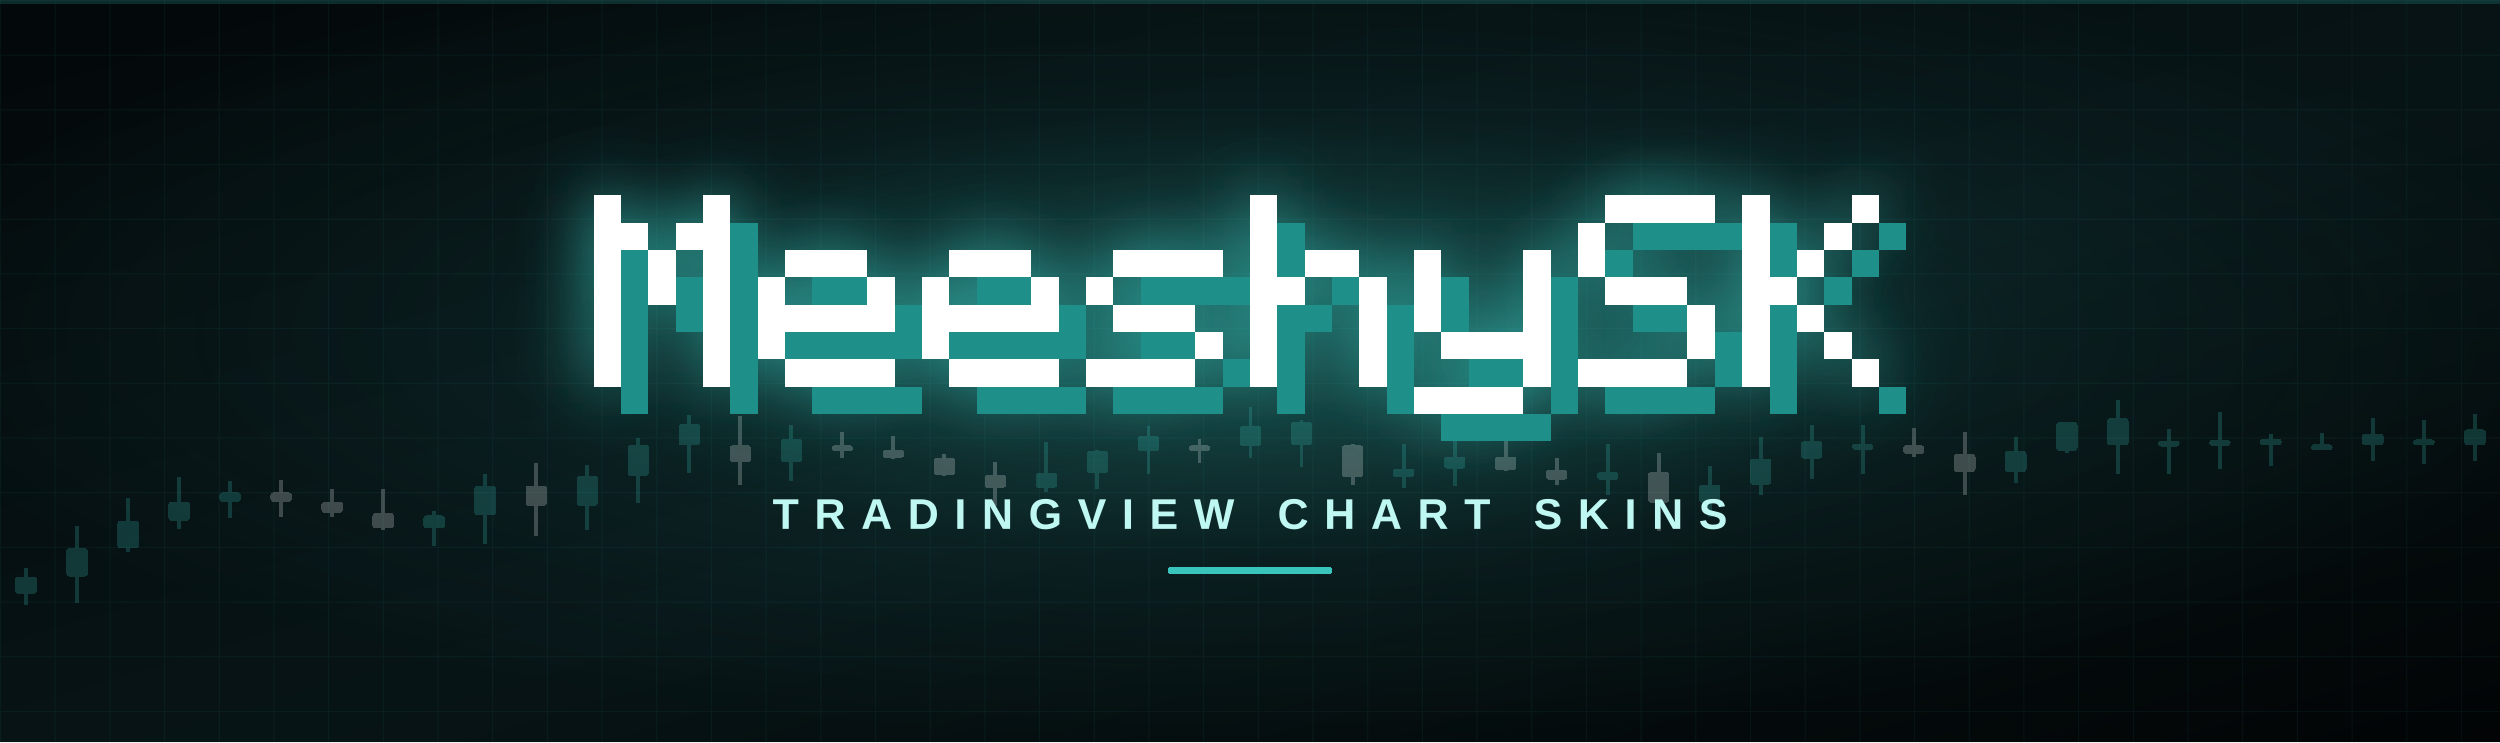
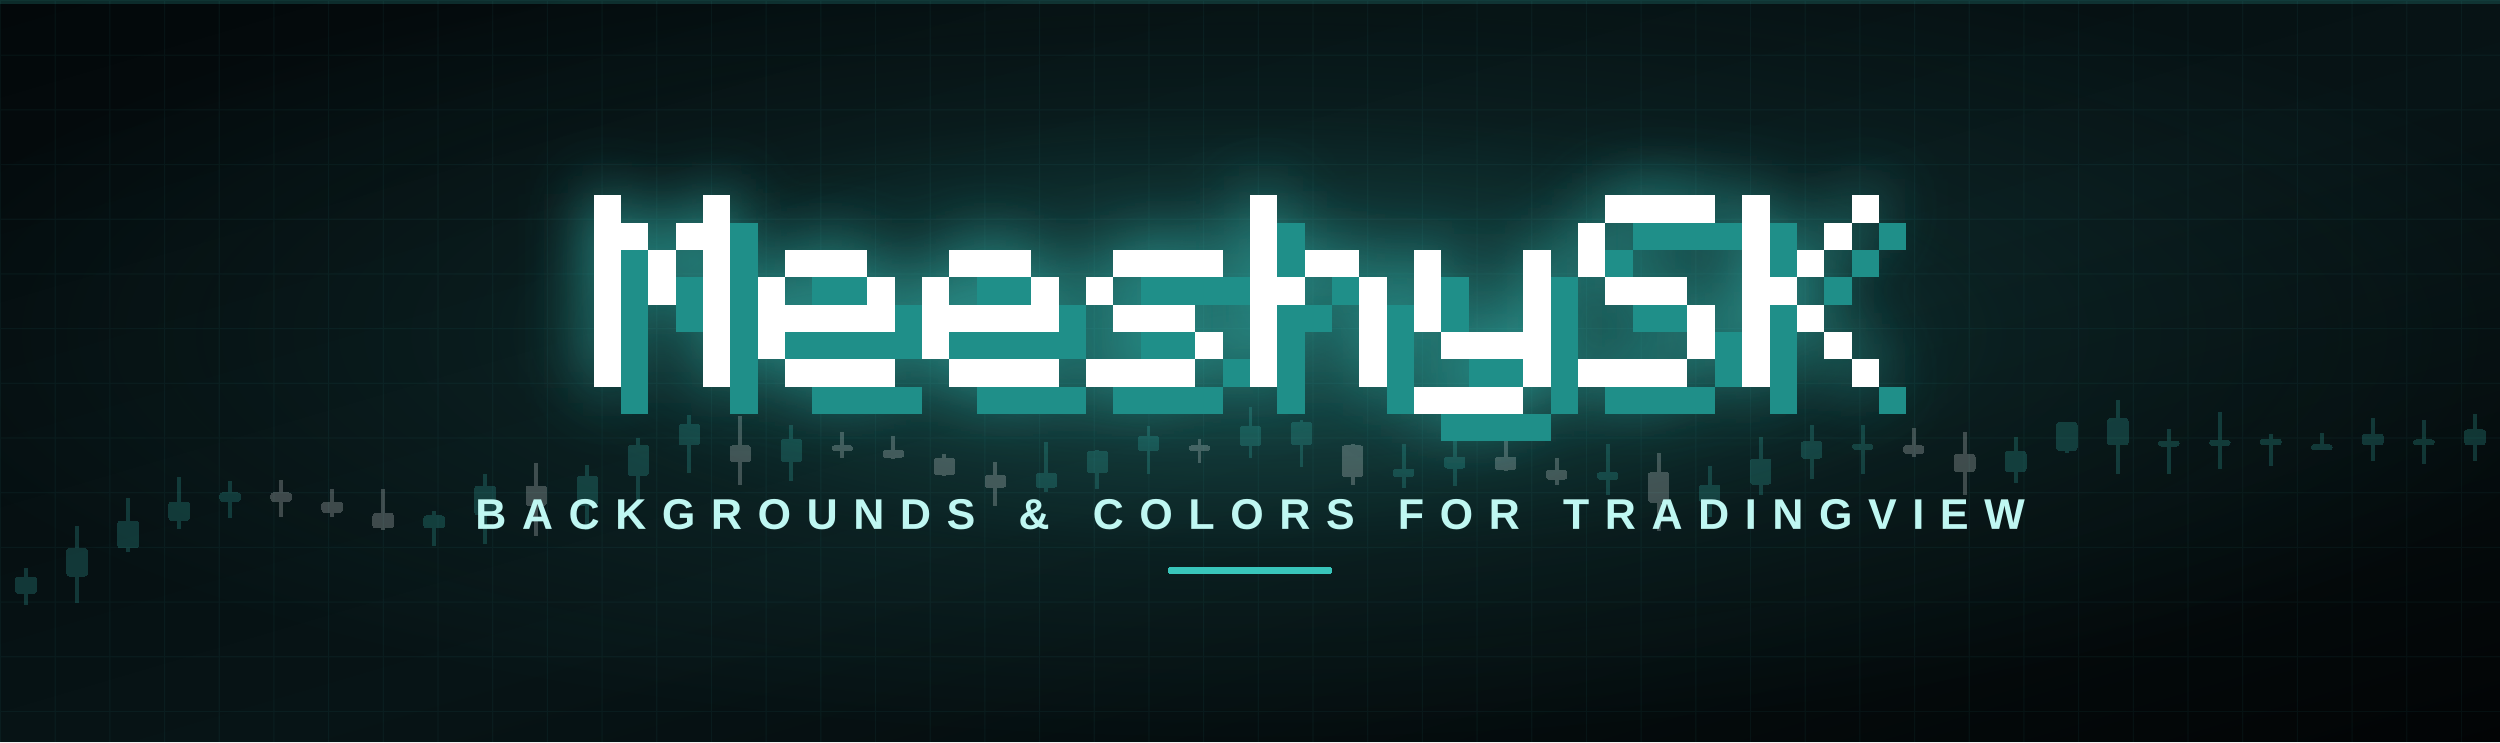
<svg xmlns="http://www.w3.org/2000/svg" viewBox="0 0 1280 380" width="1280" height="380" shape-rendering="crispEdges">
  <style>
    .glow{animation:glow 4s ease-in-out infinite}
    @keyframes glow{0%,100%{opacity:.55}50%{opacity:1}}
    .cd{animation:bob 3.2s ease-in-out infinite}
    @keyframes bob{0%,100%{transform:translateY(0)}50%{transform:translateY(-6px)}}
    .sweep{animation:sweep 5s ease-in-out infinite}
    @keyframes sweep{0%{transform:translateX(-1280px)}60%,100%{transform:translateX(1280px)}}
    .scan{animation:scan 7s linear infinite}
    @keyframes scan{from{transform:translateY(-40px)}to{transform:translateY(380px)}}
  </style>
  <defs>
    <linearGradient id="bg" x1="0" y1="0" x2="1" y2="1">
      <stop offset="0" stop-color="#03080A" />
      <stop offset=".55" stop-color="#071416" />
      <stop offset="1" stop-color="#020405" />
    </linearGradient>
    <radialGradient id="halo" cx="50%" cy="45%" r="55%">
      <stop offset="0" stop-color="#39C5BB" stop-opacity=".33" />
      <stop offset=".55" stop-color="#39C5BB" stop-opacity=".07" />
      <stop offset="1" stop-color="#39C5BB" stop-opacity="0" />
    </radialGradient>
    <linearGradient id="shine" x1="0" y1="0" x2="1" y2="0">
      <stop offset="0" stop-color="#fff" stop-opacity="0" />
      <stop offset=".5" stop-color="#fff" stop-opacity=".55" />
      <stop offset="1" stop-color="#fff" stop-opacity="0" />
    </linearGradient>
    <pattern id="grid" width="28" height="28" patternUnits="userSpaceOnUse">
      <path d="M 28 0 L 0 0 0 28" fill="none" stroke="#39C5BB" stroke-opacity=".06" stroke-width="1" />
    </pattern>
    <filter id="blur" x="-20%" y="-50%" width="140%" height="200%">
      <feGaussianBlur stdDeviation="16.8" />
    </filter>
    <clipPath id="txt">
      <rect class="" x="304" y="100" width="14" height="14" fill="#fff" />
      <rect class="" x="360" y="100" width="14" height="14" fill="#fff" />
      <rect class="" x="304" y="114" width="14" height="14" fill="#fff" />
      <rect class="" x="318" y="114" width="14" height="14" fill="#fff" />
      <rect class="" x="346" y="114" width="14" height="14" fill="#fff" />
      <rect class="" x="360" y="114" width="14" height="14" fill="#fff" />
      <rect class="" x="304" y="128" width="14" height="14" fill="#fff" />
      <rect class="" x="332" y="128" width="14" height="14" fill="#fff" />
      <rect class="" x="360" y="128" width="14" height="14" fill="#fff" />
      <rect class="" x="304" y="142" width="14" height="14" fill="#fff" />
      <rect class="" x="332" y="142" width="14" height="14" fill="#fff" />
      <rect class="" x="360" y="142" width="14" height="14" fill="#fff" />
      <rect class="" x="304" y="156" width="14" height="14" fill="#fff" />
      <rect class="" x="360" y="156" width="14" height="14" fill="#fff" />
      <rect class="" x="304" y="170" width="14" height="14" fill="#fff" />
      <rect class="" x="360" y="170" width="14" height="14" fill="#fff" />
      <rect class="" x="304" y="184" width="14" height="14" fill="#fff" />
      <rect class="" x="360" y="184" width="14" height="14" fill="#fff" />
      <rect class="" x="402" y="128" width="14" height="14" fill="#fff" />
      <rect class="" x="416" y="128" width="14" height="14" fill="#fff" />
      <rect class="" x="430" y="128" width="14" height="14" fill="#fff" />
      <rect class="" x="388" y="142" width="14" height="14" fill="#fff" />
      <rect class="" x="444" y="142" width="14" height="14" fill="#fff" />
      <rect class="" x="388" y="156" width="14" height="14" fill="#fff" />
      <rect class="" x="402" y="156" width="14" height="14" fill="#fff" />
      <rect class="" x="416" y="156" width="14" height="14" fill="#fff" />
      <rect class="" x="430" y="156" width="14" height="14" fill="#fff" />
      <rect class="" x="444" y="156" width="14" height="14" fill="#fff" />
      <rect class="" x="388" y="170" width="14" height="14" fill="#fff" />
      <rect class="" x="402" y="184" width="14" height="14" fill="#fff" />
      <rect class="" x="416" y="184" width="14" height="14" fill="#fff" />
      <rect class="" x="430" y="184" width="14" height="14" fill="#fff" />
      <rect class="" x="444" y="184" width="14" height="14" fill="#fff" />
      <rect class="" x="486" y="128" width="14" height="14" fill="#fff" />
      <rect class="" x="500" y="128" width="14" height="14" fill="#fff" />
      <rect class="" x="514" y="128" width="14" height="14" fill="#fff" />
      <rect class="" x="472" y="142" width="14" height="14" fill="#fff" />
      <rect class="" x="528" y="142" width="14" height="14" fill="#fff" />
      <rect class="" x="472" y="156" width="14" height="14" fill="#fff" />
      <rect class="" x="486" y="156" width="14" height="14" fill="#fff" />
      <rect class="" x="500" y="156" width="14" height="14" fill="#fff" />
      <rect class="" x="514" y="156" width="14" height="14" fill="#fff" />
      <rect class="" x="528" y="156" width="14" height="14" fill="#fff" />
      <rect class="" x="472" y="170" width="14" height="14" fill="#fff" />
      <rect class="" x="486" y="184" width="14" height="14" fill="#fff" />
      <rect class="" x="500" y="184" width="14" height="14" fill="#fff" />
      <rect class="" x="514" y="184" width="14" height="14" fill="#fff" />
      <rect class="" x="528" y="184" width="14" height="14" fill="#fff" />
      <rect class="" x="570" y="128" width="14" height="14" fill="#fff" />
      <rect class="" x="584" y="128" width="14" height="14" fill="#fff" />
      <rect class="" x="598" y="128" width="14" height="14" fill="#fff" />
      <rect class="" x="612" y="128" width="14" height="14" fill="#fff" />
      <rect class="" x="556" y="142" width="14" height="14" fill="#fff" />
      <rect class="" x="570" y="156" width="14" height="14" fill="#fff" />
      <rect class="" x="584" y="156" width="14" height="14" fill="#fff" />
      <rect class="" x="598" y="156" width="14" height="14" fill="#fff" />
      <rect class="" x="612" y="170" width="14" height="14" fill="#fff" />
      <rect class="" x="556" y="184" width="14" height="14" fill="#fff" />
      <rect class="" x="570" y="184" width="14" height="14" fill="#fff" />
      <rect class="" x="584" y="184" width="14" height="14" fill="#fff" />
      <rect class="" x="598" y="184" width="14" height="14" fill="#fff" />
      <rect class="" x="640" y="100" width="14" height="14" fill="#fff" />
      <rect class="" x="640" y="114" width="14" height="14" fill="#fff" />
      <rect class="" x="640" y="128" width="14" height="14" fill="#fff" />
      <rect class="" x="668" y="128" width="14" height="14" fill="#fff" />
      <rect class="" x="682" y="128" width="14" height="14" fill="#fff" />
      <rect class="" x="640" y="142" width="14" height="14" fill="#fff" />
      <rect class="" x="654" y="142" width="14" height="14" fill="#fff" />
      <rect class="" x="696" y="142" width="14" height="14" fill="#fff" />
      <rect class="" x="640" y="156" width="14" height="14" fill="#fff" />
      <rect class="" x="696" y="156" width="14" height="14" fill="#fff" />
      <rect class="" x="640" y="170" width="14" height="14" fill="#fff" />
      <rect class="" x="696" y="170" width="14" height="14" fill="#fff" />
      <rect class="" x="640" y="184" width="14" height="14" fill="#fff" />
      <rect class="" x="696" y="184" width="14" height="14" fill="#fff" />
      <rect class="" x="724" y="128" width="14" height="14" fill="#fff" />
      <rect class="" x="780" y="128" width="14" height="14" fill="#fff" />
      <rect class="" x="724" y="142" width="14" height="14" fill="#fff" />
      <rect class="" x="780" y="142" width="14" height="14" fill="#fff" />
      <rect class="" x="724" y="156" width="14" height="14" fill="#fff" />
      <rect class="" x="780" y="156" width="14" height="14" fill="#fff" />
      <rect class="" x="738" y="170" width="14" height="14" fill="#fff" />
      <rect class="" x="752" y="170" width="14" height="14" fill="#fff" />
      <rect class="" x="766" y="170" width="14" height="14" fill="#fff" />
      <rect class="" x="780" y="170" width="14" height="14" fill="#fff" />
      <rect class="" x="780" y="184" width="14" height="14" fill="#fff" />
      <rect class="" x="724" y="198" width="14" height="14" fill="#fff" />
      <rect class="" x="738" y="198" width="14" height="14" fill="#fff" />
      <rect class="" x="752" y="198" width="14" height="14" fill="#fff" />
      <rect class="" x="766" y="198" width="14" height="14" fill="#fff" />
      <rect class="" x="822" y="100" width="14" height="14" fill="#fff" />
      <rect class="" x="836" y="100" width="14" height="14" fill="#fff" />
      <rect class="" x="850" y="100" width="14" height="14" fill="#fff" />
      <rect class="" x="864" y="100" width="14" height="14" fill="#fff" />
      <rect class="" x="808" y="114" width="14" height="14" fill="#fff" />
      <rect class="" x="808" y="128" width="14" height="14" fill="#fff" />
      <rect class="" x="822" y="142" width="14" height="14" fill="#fff" />
      <rect class="" x="836" y="142" width="14" height="14" fill="#fff" />
      <rect class="" x="850" y="142" width="14" height="14" fill="#fff" />
      <rect class="" x="864" y="156" width="14" height="14" fill="#fff" />
      <rect class="" x="864" y="170" width="14" height="14" fill="#fff" />
      <rect class="" x="808" y="184" width="14" height="14" fill="#fff" />
      <rect class="" x="822" y="184" width="14" height="14" fill="#fff" />
      <rect class="" x="836" y="184" width="14" height="14" fill="#fff" />
      <rect class="" x="850" y="184" width="14" height="14" fill="#fff" />
      <rect class="" x="892" y="100" width="14" height="14" fill="#fff" />
      <rect class="" x="948" y="100" width="14" height="14" fill="#fff" />
      <rect class="" x="892" y="114" width="14" height="14" fill="#fff" />
      <rect class="" x="934" y="114" width="14" height="14" fill="#fff" />
      <rect class="" x="892" y="128" width="14" height="14" fill="#fff" />
      <rect class="" x="920" y="128" width="14" height="14" fill="#fff" />
      <rect class="" x="892" y="142" width="14" height="14" fill="#fff" />
      <rect class="" x="906" y="142" width="14" height="14" fill="#fff" />
      <rect class="" x="892" y="156" width="14" height="14" fill="#fff" />
      <rect class="" x="920" y="156" width="14" height="14" fill="#fff" />
      <rect class="" x="892" y="170" width="14" height="14" fill="#fff" />
      <rect class="" x="934" y="170" width="14" height="14" fill="#fff" />
      <rect class="" x="892" y="184" width="14" height="14" fill="#fff" />
      <rect class="" x="948" y="184" width="14" height="14" fill="#fff" />
    </clipPath>
  </defs>
  <rect width="1280" height="380" fill="url(#bg)" />
  <rect width="1280" height="380" fill="url(#grid)" />
  <rect width="1280" height="380" fill="url(#halo)" />
  <g opacity="0.22">
    <g class="cd" style="animation-delay:0.00s">
      <line x1="13.322" y1="290.75" x2="13.322" y2="309.621" stroke="#39C5BB" stroke-width="2" />
      <rect x="7.837" y="295.171" width="10.971" height="8.829" fill="#39C5BB" rx="1.5" />
    </g>
    <g class="cd" style="animation-delay:0.09s">
      <line x1="39.445" y1="269.28" x2="39.445" y2="308.717" stroke="#39C5BB" stroke-width="2" />
      <rect x="33.959" y="280.723" width="10.971" height="14.448" fill="#39C5BB" rx="1.5" />
    </g>
    <g class="cd" style="animation-delay:0.18s">
      <line x1="65.567" y1="255.134" x2="65.567" y2="282.381" stroke="#39C5BB" stroke-width="2" />
      <rect x="60.082" y="266.617" width="10.971" height="14.105" fill="#39C5BB" rx="1.5" />
    </g>
    <g class="cd" style="animation-delay:0.27s">
      <line x1="91.69" y1="244.281" x2="91.69" y2="270.945" stroke="#39C5BB" stroke-width="2" />
      <rect x="86.204" y="256.884" width="10.971" height="9.733" fill="#39C5BB" rx="1.5" />
    </g>
    <g class="cd" style="animation-delay:0.36s">
      <line x1="117.812" y1="246.419" x2="117.812" y2="265.178" stroke="#39C5BB" stroke-width="2" />
      <rect x="112.327" y="252.101" width="10.971" height="4.784" fill="#39C5BB" rx="1.5" />
    </g>
    <g class="cd" style="animation-delay:0.45s">
      <line x1="143.935" y1="245.822" x2="143.935" y2="264.584" stroke="#FFFFFF" stroke-width="2" />
      <rect x="138.449" y="252.101" width="10.971" height="4.821" fill="#FFFFFF" rx="1.5" />
    </g>
    <g class="cd" style="animation-delay:0.54s">
      <line x1="170.057" y1="250.533" x2="170.057" y2="264.678" stroke="#FFFFFF" stroke-width="2" />
      <rect x="164.571" y="256.922" width="10.971" height="5.727" fill="#FFFFFF" rx="1.5" />
    </g>
    <g class="cd" style="animation-delay:0.63s">
      <line x1="196.18" y1="250.283" x2="196.18" y2="271.14" stroke="#FFFFFF" stroke-width="2" />
      <rect x="190.694" y="262.649" width="10.971" height="7.916" fill="#FFFFFF" rx="1.5" />
    </g>
    <g class="cd" style="animation-delay:0.72s">
      <line x1="222.302" y1="261.888" x2="222.302" y2="279.783" stroke="#39C5BB" stroke-width="2" />
      <rect x="216.816" y="263.894" width="10.971" height="6.671" fill="#39C5BB" rx="1.5" />
    </g>
    <g class="cd" style="animation-delay:0.81s">
      <line x1="248.424" y1="242.812" x2="248.424" y2="278.678" stroke="#39C5BB" stroke-width="2" />
      <rect x="242.939" y="248.596" width="10.971" height="15.298" fill="#39C5BB" rx="1.5" />
    </g>
    <g class="cd" style="animation-delay:0.90s">
      <line x1="274.547" y1="236.94" x2="274.547" y2="274.501" stroke="#FFFFFF" stroke-width="2" />
      <rect x="269.061" y="248.596" width="10.971" height="10.429" fill="#FFFFFF" rx="1.5" />
    </g>
    <g class="cd" style="animation-delay:0.99s">
      <line x1="300.669" y1="237.831" x2="300.669" y2="271.434" stroke="#39C5BB" stroke-width="2" />
      <rect x="295.184" y="243.629" width="10.971" height="15.396" fill="#39C5BB" rx="1.5" />
    </g>
    <g class="cd" style="animation-delay:1.08s">
      <line x1="326.792" y1="224.282" x2="326.792" y2="257.381" stroke="#39C5BB" stroke-width="2" />
      <rect x="321.306" y="227.712" width="10.971" height="15.917" fill="#39C5BB" rx="1.5" />
    </g>
    <g class="cd" style="animation-delay:1.17s">
      <line x1="352.914" y1="212.48" x2="352.914" y2="241.94" stroke="#39C5BB" stroke-width="2" />
      <rect x="347.429" y="217.004" width="10.971" height="10.996" fill="#39C5BB" rx="1.5" />
    </g>
    <g class="cd" style="animation-delay:1.26s">
      <line x1="379.037" y1="212.993" x2="379.037" y2="248.135" stroke="#FFFFFF" stroke-width="2" />
      <rect x="373.551" y="228" width="10.971" height="8.527" fill="#FFFFFF" rx="1.5" />
    </g>
    <g class="cd" style="animation-delay:1.35s">
      <line x1="405.159" y1="217.391" x2="405.159" y2="246.021" stroke="#39C5BB" stroke-width="2" />
      <rect x="399.673" y="224.785" width="10.971" height="11.743" fill="#39C5BB" rx="1.5" />
    </g>
    <g class="cd" style="animation-delay:1.44s">
      <line x1="431.282" y1="221.397" x2="431.282" y2="234.468" stroke="#FFFFFF" stroke-width="2" />
      <rect x="425.796" y="228" width="10.971" height="3" fill="#FFFFFF" rx="1.5" />
    </g>
    <g class="cd" style="animation-delay:1.53s">
      <line x1="457.404" y1="223.119" x2="457.404" y2="235.155" stroke="#FFFFFF" stroke-width="2" />
      <rect x="451.918" y="230.407" width="10.971" height="3.993" fill="#FFFFFF" rx="1.5" />
    </g>
    <g class="cd" style="animation-delay:1.62s">
      <line x1="483.527" y1="232.202" x2="483.527" y2="243.773" stroke="#FFFFFF" stroke-width="2" />
      <rect x="478.041" y="234.4" width="10.971" height="8.805" fill="#FFFFFF" rx="1.5" />
    </g>
    <g class="cd" style="animation-delay:1.71s">
      <line x1="509.649" y1="236.795" x2="509.649" y2="259.058" stroke="#FFFFFF" stroke-width="2" />
      <rect x="504.163" y="243.204" width="10.971" height="6.531" fill="#FFFFFF" rx="1.5" />
    </g>
    <g class="cd" style="animation-delay:1.80s">
      <line x1="535.771" y1="226.327" x2="535.771" y2="252.023" stroke="#39C5BB" stroke-width="2" />
      <rect x="530.286" y="242.244" width="10.971" height="7.492" fill="#39C5BB" rx="1.5" />
    </g>
    <g class="cd" style="animation-delay:1.89s">
      <line x1="561.894" y1="230.188" x2="561.894" y2="250.497" stroke="#39C5BB" stroke-width="2" />
      <rect x="556.408" y="230.833" width="10.971" height="11.411" fill="#39C5BB" rx="1.5" />
    </g>
    <g class="cd" style="animation-delay:1.98s">
      <line x1="588.016" y1="218.106" x2="588.016" y2="242.55" stroke="#39C5BB" stroke-width="2" />
      <rect x="582.531" y="223.29" width="10.971" height="7.544" fill="#39C5BB" rx="1.5" />
    </g>
    <g class="cd" style="animation-delay:2.07s">
      <line x1="614.139" y1="224.76" x2="614.139" y2="237.075" stroke="#FFFFFF" stroke-width="2" />
      <rect x="608.653" y="228" width="10.971" height="3" fill="#FFFFFF" rx="1.5" />
    </g>
    <g class="cd" style="animation-delay:2.16s">
      <line x1="640.261" y1="208.138" x2="640.261" y2="234.561" stroke="#39C5BB" stroke-width="2" />
      <rect x="634.776" y="218.033" width="10.971" height="10.369" fill="#39C5BB" rx="1.5" />
    </g>
    <g class="cd" style="animation-delay:2.25s">
      <line x1="666.384" y1="214.982" x2="666.384" y2="239.17" stroke="#39C5BB" stroke-width="2" />
      <rect x="660.898" y="216.072" width="10.971" height="11.928" fill="#39C5BB" rx="1.5" />
    </g>
    <g class="cd" style="animation-delay:2.34s">
      <line x1="692.506" y1="227.571" x2="692.506" y2="248.482" stroke="#FFFFFF" stroke-width="2" />
      <rect x="687.02" y="228" width="10.971" height="16.368" fill="#FFFFFF" rx="1.5" />
    </g>
    <g class="cd" style="animation-delay:2.43s">
      <line x1="718.629" y1="227.131" x2="718.629" y2="249.837" stroke="#39C5BB" stroke-width="2" />
      <rect x="713.143" y="239.884" width="10.971" height="4.484" fill="#39C5BB" rx="1.5" />
    </g>
    <g class="cd" style="animation-delay:2.52s">
      <line x1="744.751" y1="218.124" x2="744.751" y2="248.704" stroke="#39C5BB" stroke-width="2" />
      <rect x="739.265" y="233.732" width="10.971" height="6.152" fill="#39C5BB" rx="1.5" />
    </g>
    <g class="cd" style="animation-delay:2.61s">
      <line x1="770.873" y1="220.226" x2="770.873" y2="241.174" stroke="#FFFFFF" stroke-width="2" />
      <rect x="765.388" y="233.732" width="10.971" height="6.904" fill="#FFFFFF" rx="1.5" />
    </g>
    <g class="cd" style="animation-delay:2.70s">
      <line x1="796.996" y1="234.529" x2="796.996" y2="248.227" stroke="#FFFFFF" stroke-width="2" />
      <rect x="791.51" y="240.636" width="10.971" height="4.978" fill="#FFFFFF" rx="1.5" />
    </g>
    <g class="cd" style="animation-delay:2.79s">
      <line x1="823.118" y1="227.415" x2="823.118" y2="253.382" stroke="#39C5BB" stroke-width="2" />
      <rect x="817.633" y="241.748" width="10.971" height="3.866" fill="#39C5BB" rx="1.5" />
    </g>
    <g class="cd" style="animation-delay:2.88s">
      <line x1="849.241" y1="231.908" x2="849.241" y2="271.945" stroke="#FFFFFF" stroke-width="2" />
      <rect x="843.755" y="241.748" width="10.971" height="15.607" fill="#FFFFFF" rx="1.5" />
    </g>
    <g class="cd" style="animation-delay:2.97s">
      <line x1="875.363" y1="238.401" x2="875.363" y2="264.635" stroke="#39C5BB" stroke-width="2" />
      <rect x="869.878" y="248.114" width="10.971" height="9.241" fill="#39C5BB" rx="1.5" />
    </g>
    <g class="cd" style="animation-delay:3.06s">
      <line x1="901.486" y1="223.876" x2="901.486" y2="253.369" stroke="#39C5BB" stroke-width="2" />
      <rect x="896" y="234.812" width="10.971" height="13.302" fill="#39C5BB" rx="1.5" />
    </g>
    <g class="cd" style="animation-delay:3.15s">
      <line x1="927.608" y1="217.463" x2="927.608" y2="245.468" stroke="#39C5BB" stroke-width="2" />
      <rect x="922.122" y="225.828" width="10.971" height="8.984" fill="#39C5BB" rx="1.5" />
    </g>
    <g class="cd" style="animation-delay:3.24s">
      <line x1="953.731" y1="217.485" x2="953.731" y2="242.449" stroke="#39C5BB" stroke-width="2" />
      <rect x="948.245" y="227.272" width="10.971" height="3" fill="#39C5BB" rx="1.5" />
    </g>
    <g class="cd" style="animation-delay:3.33s">
      <line x1="979.853" y1="219.157" x2="979.853" y2="233.915" stroke="#FFFFFF" stroke-width="2" />
      <rect x="974.367" y="228" width="10.971" height="4.345" fill="#FFFFFF" rx="1.5" />
    </g>
    <g class="cd" style="animation-delay:3.42s">
      <line x1="1005.976" y1="220.935" x2="1005.976" y2="253.463" stroke="#FFFFFF" stroke-width="2" />
      <rect x="1000.49" y="232.345" width="10.971" height="9.362" fill="#FFFFFF" rx="1.5" />
    </g>
    <g class="cd" style="animation-delay:3.51s">
      <line x1="1032.098" y1="223.853" x2="1032.098" y2="247.469" stroke="#39C5BB" stroke-width="2" />
      <rect x="1026.612" y="230.789" width="10.971" height="10.917" fill="#39C5BB" rx="1.5" />
    </g>
    <g class="cd" style="animation-delay:3.60s">
      <line x1="1058.22" y1="216.121" x2="1058.22" y2="231.754" stroke="#39C5BB" stroke-width="2" />
      <rect x="1052.735" y="216.132" width="10.971" height="14.657" fill="#39C5BB" rx="1.5" />
    </g>
    <g class="cd" style="animation-delay:3.69s">
      <line x1="1084.343" y1="204.835" x2="1084.343" y2="242.719" stroke="#39C5BB" stroke-width="2" />
      <rect x="1078.857" y="214.123" width="10.971" height="13.877" fill="#39C5BB" rx="1.5" />
    </g>
    <g class="cd" style="animation-delay:3.78s">
      <line x1="1110.465" y1="219.495" x2="1110.465" y2="242.82" stroke="#39C5BB" stroke-width="2" />
      <rect x="1104.98" y="225.662" width="10.971" height="3" fill="#39C5BB" rx="1.5" />
    </g>
    <g class="cd" style="animation-delay:3.87s">
      <line x1="1136.588" y1="210.739" x2="1136.588" y2="240.19" stroke="#39C5BB" stroke-width="2" />
      <rect x="1131.102" y="225.215" width="10.971" height="3" fill="#39C5BB" rx="1.5" />
    </g>
    <g class="cd" style="animation-delay:3.96s">
      <line x1="1162.71" y1="222.197" x2="1162.71" y2="238.42" stroke="#39C5BB" stroke-width="2" />
      <rect x="1157.224" y="224.603" width="10.971" height="3.397" fill="#39C5BB" rx="1.5" />
    </g>
    <g class="cd" style="animation-delay:4.05s">
      <line x1="1188.833" y1="221.531" x2="1188.833" y2="230.306" stroke="#39C5BB" stroke-width="2" />
      <rect x="1183.347" y="227.515" width="10.971" height="3" fill="#39C5BB" rx="1.5" />
    </g>
    <g class="cd" style="animation-delay:4.14s">
      <line x1="1214.955" y1="213.804" x2="1214.955" y2="236.024" stroke="#39C5BB" stroke-width="2" />
      <rect x="1209.469" y="222.057" width="10.971" height="5.943" fill="#39C5BB" rx="1.5" />
    </g>
    <g class="cd" style="animation-delay:4.23s">
      <line x1="1241.078" y1="214.9" x2="1241.078" y2="237.562" stroke="#39C5BB" stroke-width="2" />
      <rect x="1235.592" y="225.012" width="10.971" height="3" fill="#39C5BB" rx="1.5" />
    </g>
    <g class="cd" style="animation-delay:4.32s">
      <line x1="1267.2" y1="211.957" x2="1267.2" y2="235.903" stroke="#39C5BB" stroke-width="2" />
      <rect x="1261.714" y="219.901" width="10.971" height="8.099" fill="#39C5BB" rx="1.5" />
    </g>
  </g>
  <rect class="scan" x="0" y="0" width="1280" height="2" fill="#39C5BB" opacity=".18" />
  <g class="glow" filter="url(#blur)">
    <rect class="" x="304" y="100" width="14" height="14" fill="#39C5BB" />
    <rect class="" x="360" y="100" width="14" height="14" fill="#39C5BB" />
    <rect class="" x="304" y="114" width="14" height="14" fill="#39C5BB" />
    <rect class="" x="318" y="114" width="14" height="14" fill="#39C5BB" />
    <rect class="" x="346" y="114" width="14" height="14" fill="#39C5BB" />
    <rect class="" x="360" y="114" width="14" height="14" fill="#39C5BB" />
    <rect class="" x="304" y="128" width="14" height="14" fill="#39C5BB" />
    <rect class="" x="332" y="128" width="14" height="14" fill="#39C5BB" />
    <rect class="" x="360" y="128" width="14" height="14" fill="#39C5BB" />
    <rect class="" x="304" y="142" width="14" height="14" fill="#39C5BB" />
    <rect class="" x="332" y="142" width="14" height="14" fill="#39C5BB" />
    <rect class="" x="360" y="142" width="14" height="14" fill="#39C5BB" />
    <rect class="" x="304" y="156" width="14" height="14" fill="#39C5BB" />
    <rect class="" x="360" y="156" width="14" height="14" fill="#39C5BB" />
    <rect class="" x="304" y="170" width="14" height="14" fill="#39C5BB" />
    <rect class="" x="360" y="170" width="14" height="14" fill="#39C5BB" />
    <rect class="" x="304" y="184" width="14" height="14" fill="#39C5BB" />
    <rect class="" x="360" y="184" width="14" height="14" fill="#39C5BB" />
    <rect class="" x="402" y="128" width="14" height="14" fill="#39C5BB" />
    <rect class="" x="416" y="128" width="14" height="14" fill="#39C5BB" />
    <rect class="" x="430" y="128" width="14" height="14" fill="#39C5BB" />
    <rect class="" x="388" y="142" width="14" height="14" fill="#39C5BB" />
    <rect class="" x="444" y="142" width="14" height="14" fill="#39C5BB" />
    <rect class="" x="388" y="156" width="14" height="14" fill="#39C5BB" />
    <rect class="" x="402" y="156" width="14" height="14" fill="#39C5BB" />
    <rect class="" x="416" y="156" width="14" height="14" fill="#39C5BB" />
    <rect class="" x="430" y="156" width="14" height="14" fill="#39C5BB" />
    <rect class="" x="444" y="156" width="14" height="14" fill="#39C5BB" />
    <rect class="" x="388" y="170" width="14" height="14" fill="#39C5BB" />
    <rect class="" x="402" y="184" width="14" height="14" fill="#39C5BB" />
    <rect class="" x="416" y="184" width="14" height="14" fill="#39C5BB" />
    <rect class="" x="430" y="184" width="14" height="14" fill="#39C5BB" />
    <rect class="" x="444" y="184" width="14" height="14" fill="#39C5BB" />
    <rect class="" x="486" y="128" width="14" height="14" fill="#39C5BB" />
    <rect class="" x="500" y="128" width="14" height="14" fill="#39C5BB" />
    <rect class="" x="514" y="128" width="14" height="14" fill="#39C5BB" />
    <rect class="" x="472" y="142" width="14" height="14" fill="#39C5BB" />
    <rect class="" x="528" y="142" width="14" height="14" fill="#39C5BB" />
    <rect class="" x="472" y="156" width="14" height="14" fill="#39C5BB" />
    <rect class="" x="486" y="156" width="14" height="14" fill="#39C5BB" />
    <rect class="" x="500" y="156" width="14" height="14" fill="#39C5BB" />
    <rect class="" x="514" y="156" width="14" height="14" fill="#39C5BB" />
    <rect class="" x="528" y="156" width="14" height="14" fill="#39C5BB" />
    <rect class="" x="472" y="170" width="14" height="14" fill="#39C5BB" />
    <rect class="" x="486" y="184" width="14" height="14" fill="#39C5BB" />
    <rect class="" x="500" y="184" width="14" height="14" fill="#39C5BB" />
    <rect class="" x="514" y="184" width="14" height="14" fill="#39C5BB" />
    <rect class="" x="528" y="184" width="14" height="14" fill="#39C5BB" />
    <rect class="" x="570" y="128" width="14" height="14" fill="#39C5BB" />
    <rect class="" x="584" y="128" width="14" height="14" fill="#39C5BB" />
    <rect class="" x="598" y="128" width="14" height="14" fill="#39C5BB" />
    <rect class="" x="612" y="128" width="14" height="14" fill="#39C5BB" />
    <rect class="" x="556" y="142" width="14" height="14" fill="#39C5BB" />
    <rect class="" x="570" y="156" width="14" height="14" fill="#39C5BB" />
    <rect class="" x="584" y="156" width="14" height="14" fill="#39C5BB" />
    <rect class="" x="598" y="156" width="14" height="14" fill="#39C5BB" />
    <rect class="" x="612" y="170" width="14" height="14" fill="#39C5BB" />
    <rect class="" x="556" y="184" width="14" height="14" fill="#39C5BB" />
    <rect class="" x="570" y="184" width="14" height="14" fill="#39C5BB" />
    <rect class="" x="584" y="184" width="14" height="14" fill="#39C5BB" />
    <rect class="" x="598" y="184" width="14" height="14" fill="#39C5BB" />
    <rect class="" x="640" y="100" width="14" height="14" fill="#39C5BB" />
    <rect class="" x="640" y="114" width="14" height="14" fill="#39C5BB" />
    <rect class="" x="640" y="128" width="14" height="14" fill="#39C5BB" />
    <rect class="" x="668" y="128" width="14" height="14" fill="#39C5BB" />
    <rect class="" x="682" y="128" width="14" height="14" fill="#39C5BB" />
    <rect class="" x="640" y="142" width="14" height="14" fill="#39C5BB" />
    <rect class="" x="654" y="142" width="14" height="14" fill="#39C5BB" />
    <rect class="" x="696" y="142" width="14" height="14" fill="#39C5BB" />
    <rect class="" x="640" y="156" width="14" height="14" fill="#39C5BB" />
    <rect class="" x="696" y="156" width="14" height="14" fill="#39C5BB" />
    <rect class="" x="640" y="170" width="14" height="14" fill="#39C5BB" />
    <rect class="" x="696" y="170" width="14" height="14" fill="#39C5BB" />
    <rect class="" x="640" y="184" width="14" height="14" fill="#39C5BB" />
    <rect class="" x="696" y="184" width="14" height="14" fill="#39C5BB" />
    <rect class="" x="724" y="128" width="14" height="14" fill="#39C5BB" />
    <rect class="" x="780" y="128" width="14" height="14" fill="#39C5BB" />
    <rect class="" x="724" y="142" width="14" height="14" fill="#39C5BB" />
    <rect class="" x="780" y="142" width="14" height="14" fill="#39C5BB" />
    <rect class="" x="724" y="156" width="14" height="14" fill="#39C5BB" />
    <rect class="" x="780" y="156" width="14" height="14" fill="#39C5BB" />
    <rect class="" x="738" y="170" width="14" height="14" fill="#39C5BB" />
    <rect class="" x="752" y="170" width="14" height="14" fill="#39C5BB" />
    <rect class="" x="766" y="170" width="14" height="14" fill="#39C5BB" />
    <rect class="" x="780" y="170" width="14" height="14" fill="#39C5BB" />
    <rect class="" x="780" y="184" width="14" height="14" fill="#39C5BB" />
    <rect class="" x="724" y="198" width="14" height="14" fill="#39C5BB" />
    <rect class="" x="738" y="198" width="14" height="14" fill="#39C5BB" />
    <rect class="" x="752" y="198" width="14" height="14" fill="#39C5BB" />
    <rect class="" x="766" y="198" width="14" height="14" fill="#39C5BB" />
    <rect class="" x="822" y="100" width="14" height="14" fill="#39C5BB" />
    <rect class="" x="836" y="100" width="14" height="14" fill="#39C5BB" />
    <rect class="" x="850" y="100" width="14" height="14" fill="#39C5BB" />
    <rect class="" x="864" y="100" width="14" height="14" fill="#39C5BB" />
    <rect class="" x="808" y="114" width="14" height="14" fill="#39C5BB" />
    <rect class="" x="808" y="128" width="14" height="14" fill="#39C5BB" />
    <rect class="" x="822" y="142" width="14" height="14" fill="#39C5BB" />
    <rect class="" x="836" y="142" width="14" height="14" fill="#39C5BB" />
    <rect class="" x="850" y="142" width="14" height="14" fill="#39C5BB" />
    <rect class="" x="864" y="156" width="14" height="14" fill="#39C5BB" />
    <rect class="" x="864" y="170" width="14" height="14" fill="#39C5BB" />
    <rect class="" x="808" y="184" width="14" height="14" fill="#39C5BB" />
    <rect class="" x="822" y="184" width="14" height="14" fill="#39C5BB" />
    <rect class="" x="836" y="184" width="14" height="14" fill="#39C5BB" />
    <rect class="" x="850" y="184" width="14" height="14" fill="#39C5BB" />
    <rect class="" x="892" y="100" width="14" height="14" fill="#39C5BB" />
    <rect class="" x="948" y="100" width="14" height="14" fill="#39C5BB" />
    <rect class="" x="892" y="114" width="14" height="14" fill="#39C5BB" />
    <rect class="" x="934" y="114" width="14" height="14" fill="#39C5BB" />
    <rect class="" x="892" y="128" width="14" height="14" fill="#39C5BB" />
    <rect class="" x="920" y="128" width="14" height="14" fill="#39C5BB" />
    <rect class="" x="892" y="142" width="14" height="14" fill="#39C5BB" />
    <rect class="" x="906" y="142" width="14" height="14" fill="#39C5BB" />
    <rect class="" x="892" y="156" width="14" height="14" fill="#39C5BB" />
    <rect class="" x="920" y="156" width="14" height="14" fill="#39C5BB" />
    <rect class="" x="892" y="170" width="14" height="14" fill="#39C5BB" />
    <rect class="" x="934" y="170" width="14" height="14" fill="#39C5BB" />
    <rect class="" x="892" y="184" width="14" height="14" fill="#39C5BB" />
    <rect class="" x="948" y="184" width="14" height="14" fill="#39C5BB" />
  </g>
  <g>
    <rect class="" x="318" y="114" width="14" height="14" fill="#1F8F89" />
    <rect class="" x="374" y="114" width="14" height="14" fill="#1F8F89" />
    <rect class="" x="318" y="128" width="14" height="14" fill="#1F8F89" />
    <rect class="" x="332" y="128" width="14" height="14" fill="#1F8F89" />
    <rect class="" x="360" y="128" width="14" height="14" fill="#1F8F89" />
    <rect class="" x="374" y="128" width="14" height="14" fill="#1F8F89" />
    <rect class="" x="318" y="142" width="14" height="14" fill="#1F8F89" />
    <rect class="" x="346" y="142" width="14" height="14" fill="#1F8F89" />
    <rect class="" x="374" y="142" width="14" height="14" fill="#1F8F89" />
    <rect class="" x="318" y="156" width="14" height="14" fill="#1F8F89" />
    <rect class="" x="346" y="156" width="14" height="14" fill="#1F8F89" />
    <rect class="" x="374" y="156" width="14" height="14" fill="#1F8F89" />
    <rect class="" x="318" y="170" width="14" height="14" fill="#1F8F89" />
    <rect class="" x="374" y="170" width="14" height="14" fill="#1F8F89" />
    <rect class="" x="318" y="184" width="14" height="14" fill="#1F8F89" />
    <rect class="" x="374" y="184" width="14" height="14" fill="#1F8F89" />
    <rect class="" x="318" y="198" width="14" height="14" fill="#1F8F89" />
    <rect class="" x="374" y="198" width="14" height="14" fill="#1F8F89" />
    <rect class="" x="416" y="142" width="14" height="14" fill="#1F8F89" />
    <rect class="" x="430" y="142" width="14" height="14" fill="#1F8F89" />
    <rect class="" x="444" y="142" width="14" height="14" fill="#1F8F89" />
    <rect class="" x="402" y="156" width="14" height="14" fill="#1F8F89" />
    <rect class="" x="458" y="156" width="14" height="14" fill="#1F8F89" />
    <rect class="" x="402" y="170" width="14" height="14" fill="#1F8F89" />
    <rect class="" x="416" y="170" width="14" height="14" fill="#1F8F89" />
    <rect class="" x="430" y="170" width="14" height="14" fill="#1F8F89" />
    <rect class="" x="444" y="170" width="14" height="14" fill="#1F8F89" />
    <rect class="" x="458" y="170" width="14" height="14" fill="#1F8F89" />
    <rect class="" x="402" y="184" width="14" height="14" fill="#1F8F89" />
    <rect class="" x="416" y="198" width="14" height="14" fill="#1F8F89" />
    <rect class="" x="430" y="198" width="14" height="14" fill="#1F8F89" />
    <rect class="" x="444" y="198" width="14" height="14" fill="#1F8F89" />
    <rect class="" x="458" y="198" width="14" height="14" fill="#1F8F89" />
    <rect class="" x="500" y="142" width="14" height="14" fill="#1F8F89" />
    <rect class="" x="514" y="142" width="14" height="14" fill="#1F8F89" />
    <rect class="" x="528" y="142" width="14" height="14" fill="#1F8F89" />
    <rect class="" x="486" y="156" width="14" height="14" fill="#1F8F89" />
    <rect class="" x="542" y="156" width="14" height="14" fill="#1F8F89" />
    <rect class="" x="486" y="170" width="14" height="14" fill="#1F8F89" />
    <rect class="" x="500" y="170" width="14" height="14" fill="#1F8F89" />
    <rect class="" x="514" y="170" width="14" height="14" fill="#1F8F89" />
    <rect class="" x="528" y="170" width="14" height="14" fill="#1F8F89" />
    <rect class="" x="542" y="170" width="14" height="14" fill="#1F8F89" />
    <rect class="" x="486" y="184" width="14" height="14" fill="#1F8F89" />
    <rect class="" x="500" y="198" width="14" height="14" fill="#1F8F89" />
    <rect class="" x="514" y="198" width="14" height="14" fill="#1F8F89" />
    <rect class="" x="528" y="198" width="14" height="14" fill="#1F8F89" />
    <rect class="" x="542" y="198" width="14" height="14" fill="#1F8F89" />
    <rect class="" x="584" y="142" width="14" height="14" fill="#1F8F89" />
    <rect class="" x="598" y="142" width="14" height="14" fill="#1F8F89" />
    <rect class="" x="612" y="142" width="14" height="14" fill="#1F8F89" />
    <rect class="" x="626" y="142" width="14" height="14" fill="#1F8F89" />
    <rect class="" x="570" y="156" width="14" height="14" fill="#1F8F89" />
    <rect class="" x="584" y="170" width="14" height="14" fill="#1F8F89" />
    <rect class="" x="598" y="170" width="14" height="14" fill="#1F8F89" />
    <rect class="" x="612" y="170" width="14" height="14" fill="#1F8F89" />
    <rect class="" x="626" y="184" width="14" height="14" fill="#1F8F89" />
    <rect class="" x="570" y="198" width="14" height="14" fill="#1F8F89" />
    <rect class="" x="584" y="198" width="14" height="14" fill="#1F8F89" />
    <rect class="" x="598" y="198" width="14" height="14" fill="#1F8F89" />
    <rect class="" x="612" y="198" width="14" height="14" fill="#1F8F89" />
    <rect class="" x="654" y="114" width="14" height="14" fill="#1F8F89" />
    <rect class="" x="654" y="128" width="14" height="14" fill="#1F8F89" />
    <rect class="" x="654" y="142" width="14" height="14" fill="#1F8F89" />
    <rect class="" x="682" y="142" width="14" height="14" fill="#1F8F89" />
    <rect class="" x="696" y="142" width="14" height="14" fill="#1F8F89" />
    <rect class="" x="654" y="156" width="14" height="14" fill="#1F8F89" />
    <rect class="" x="668" y="156" width="14" height="14" fill="#1F8F89" />
    <rect class="" x="710" y="156" width="14" height="14" fill="#1F8F89" />
    <rect class="" x="654" y="170" width="14" height="14" fill="#1F8F89" />
    <rect class="" x="710" y="170" width="14" height="14" fill="#1F8F89" />
    <rect class="" x="654" y="184" width="14" height="14" fill="#1F8F89" />
    <rect class="" x="710" y="184" width="14" height="14" fill="#1F8F89" />
    <rect class="" x="654" y="198" width="14" height="14" fill="#1F8F89" />
    <rect class="" x="710" y="198" width="14" height="14" fill="#1F8F89" />
    <rect class="" x="738" y="142" width="14" height="14" fill="#1F8F89" />
    <rect class="" x="794" y="142" width="14" height="14" fill="#1F8F89" />
    <rect class="" x="738" y="156" width="14" height="14" fill="#1F8F89" />
    <rect class="" x="794" y="156" width="14" height="14" fill="#1F8F89" />
    <rect class="" x="738" y="170" width="14" height="14" fill="#1F8F89" />
    <rect class="" x="794" y="170" width="14" height="14" fill="#1F8F89" />
    <rect class="" x="752" y="184" width="14" height="14" fill="#1F8F89" />
    <rect class="" x="766" y="184" width="14" height="14" fill="#1F8F89" />
    <rect class="" x="780" y="184" width="14" height="14" fill="#1F8F89" />
    <rect class="" x="794" y="184" width="14" height="14" fill="#1F8F89" />
    <rect class="" x="794" y="198" width="14" height="14" fill="#1F8F89" />
    <rect class="" x="738" y="212" width="14" height="14" fill="#1F8F89" />
    <rect class="" x="752" y="212" width="14" height="14" fill="#1F8F89" />
    <rect class="" x="766" y="212" width="14" height="14" fill="#1F8F89" />
    <rect class="" x="780" y="212" width="14" height="14" fill="#1F8F89" />
    <rect class="" x="836" y="114" width="14" height="14" fill="#1F8F89" />
    <rect class="" x="850" y="114" width="14" height="14" fill="#1F8F89" />
    <rect class="" x="864" y="114" width="14" height="14" fill="#1F8F89" />
    <rect class="" x="878" y="114" width="14" height="14" fill="#1F8F89" />
    <rect class="" x="822" y="128" width="14" height="14" fill="#1F8F89" />
    <rect class="" x="822" y="142" width="14" height="14" fill="#1F8F89" />
    <rect class="" x="836" y="156" width="14" height="14" fill="#1F8F89" />
    <rect class="" x="850" y="156" width="14" height="14" fill="#1F8F89" />
    <rect class="" x="864" y="156" width="14" height="14" fill="#1F8F89" />
    <rect class="" x="878" y="170" width="14" height="14" fill="#1F8F89" />
    <rect class="" x="878" y="184" width="14" height="14" fill="#1F8F89" />
    <rect class="" x="822" y="198" width="14" height="14" fill="#1F8F89" />
    <rect class="" x="836" y="198" width="14" height="14" fill="#1F8F89" />
    <rect class="" x="850" y="198" width="14" height="14" fill="#1F8F89" />
    <rect class="" x="864" y="198" width="14" height="14" fill="#1F8F89" />
    <rect class="" x="906" y="114" width="14" height="14" fill="#1F8F89" />
    <rect class="" x="962" y="114" width="14" height="14" fill="#1F8F89" />
    <rect class="" x="906" y="128" width="14" height="14" fill="#1F8F89" />
    <rect class="" x="948" y="128" width="14" height="14" fill="#1F8F89" />
    <rect class="" x="906" y="142" width="14" height="14" fill="#1F8F89" />
    <rect class="" x="934" y="142" width="14" height="14" fill="#1F8F89" />
    <rect class="" x="906" y="156" width="14" height="14" fill="#1F8F89" />
    <rect class="" x="920" y="156" width="14" height="14" fill="#1F8F89" />
    <rect class="" x="906" y="170" width="14" height="14" fill="#1F8F89" />
    <rect class="" x="934" y="170" width="14" height="14" fill="#1F8F89" />
    <rect class="" x="906" y="184" width="14" height="14" fill="#1F8F89" />
    <rect class="" x="948" y="184" width="14" height="14" fill="#1F8F89" />
    <rect class="" x="906" y="198" width="14" height="14" fill="#1F8F89" />
    <rect class="" x="962" y="198" width="14" height="14" fill="#1F8F89" />
  </g>
  <g>
    <rect class="" x="304" y="100" width="14" height="14" fill="#FFFFFF" />
    <rect class="" x="360" y="100" width="14" height="14" fill="#FFFFFF" />
    <rect class="" x="304" y="114" width="14" height="14" fill="#FFFFFF" />
    <rect class="" x="318" y="114" width="14" height="14" fill="#FFFFFF" />
    <rect class="" x="346" y="114" width="14" height="14" fill="#FFFFFF" />
    <rect class="" x="360" y="114" width="14" height="14" fill="#FFFFFF" />
    <rect class="" x="304" y="128" width="14" height="14" fill="#FFFFFF" />
    <rect class="" x="332" y="128" width="14" height="14" fill="#FFFFFF" />
    <rect class="" x="360" y="128" width="14" height="14" fill="#FFFFFF" />
    <rect class="" x="304" y="142" width="14" height="14" fill="#FFFFFF" />
    <rect class="" x="332" y="142" width="14" height="14" fill="#FFFFFF" />
    <rect class="" x="360" y="142" width="14" height="14" fill="#FFFFFF" />
    <rect class="" x="304" y="156" width="14" height="14" fill="#FFFFFF" />
    <rect class="" x="360" y="156" width="14" height="14" fill="#FFFFFF" />
    <rect class="" x="304" y="170" width="14" height="14" fill="#FFFFFF" />
    <rect class="" x="360" y="170" width="14" height="14" fill="#FFFFFF" />
    <rect class="" x="304" y="184" width="14" height="14" fill="#FFFFFF" />
    <rect class="" x="360" y="184" width="14" height="14" fill="#FFFFFF" />
    <rect class="" x="402" y="128" width="14" height="14" fill="#FFFFFF" />
    <rect class="" x="416" y="128" width="14" height="14" fill="#FFFFFF" />
    <rect class="" x="430" y="128" width="14" height="14" fill="#FFFFFF" />
    <rect class="" x="388" y="142" width="14" height="14" fill="#FFFFFF" />
    <rect class="" x="444" y="142" width="14" height="14" fill="#FFFFFF" />
    <rect class="" x="388" y="156" width="14" height="14" fill="#FFFFFF" />
    <rect class="" x="402" y="156" width="14" height="14" fill="#FFFFFF" />
    <rect class="" x="416" y="156" width="14" height="14" fill="#FFFFFF" />
    <rect class="" x="430" y="156" width="14" height="14" fill="#FFFFFF" />
    <rect class="" x="444" y="156" width="14" height="14" fill="#FFFFFF" />
    <rect class="" x="388" y="170" width="14" height="14" fill="#FFFFFF" />
    <rect class="" x="402" y="184" width="14" height="14" fill="#FFFFFF" />
    <rect class="" x="416" y="184" width="14" height="14" fill="#FFFFFF" />
    <rect class="" x="430" y="184" width="14" height="14" fill="#FFFFFF" />
    <rect class="" x="444" y="184" width="14" height="14" fill="#FFFFFF" />
    <rect class="" x="486" y="128" width="14" height="14" fill="#FFFFFF" />
    <rect class="" x="500" y="128" width="14" height="14" fill="#FFFFFF" />
    <rect class="" x="514" y="128" width="14" height="14" fill="#FFFFFF" />
    <rect class="" x="472" y="142" width="14" height="14" fill="#FFFFFF" />
    <rect class="" x="528" y="142" width="14" height="14" fill="#FFFFFF" />
    <rect class="" x="472" y="156" width="14" height="14" fill="#FFFFFF" />
    <rect class="" x="486" y="156" width="14" height="14" fill="#FFFFFF" />
    <rect class="" x="500" y="156" width="14" height="14" fill="#FFFFFF" />
    <rect class="" x="514" y="156" width="14" height="14" fill="#FFFFFF" />
    <rect class="" x="528" y="156" width="14" height="14" fill="#FFFFFF" />
    <rect class="" x="472" y="170" width="14" height="14" fill="#FFFFFF" />
    <rect class="" x="486" y="184" width="14" height="14" fill="#FFFFFF" />
    <rect class="" x="500" y="184" width="14" height="14" fill="#FFFFFF" />
    <rect class="" x="514" y="184" width="14" height="14" fill="#FFFFFF" />
    <rect class="" x="528" y="184" width="14" height="14" fill="#FFFFFF" />
    <rect class="" x="570" y="128" width="14" height="14" fill="#FFFFFF" />
    <rect class="" x="584" y="128" width="14" height="14" fill="#FFFFFF" />
    <rect class="" x="598" y="128" width="14" height="14" fill="#FFFFFF" />
    <rect class="" x="612" y="128" width="14" height="14" fill="#FFFFFF" />
    <rect class="" x="556" y="142" width="14" height="14" fill="#FFFFFF" />
    <rect class="" x="570" y="156" width="14" height="14" fill="#FFFFFF" />
    <rect class="" x="584" y="156" width="14" height="14" fill="#FFFFFF" />
    <rect class="" x="598" y="156" width="14" height="14" fill="#FFFFFF" />
    <rect class="" x="612" y="170" width="14" height="14" fill="#FFFFFF" />
    <rect class="" x="556" y="184" width="14" height="14" fill="#FFFFFF" />
    <rect class="" x="570" y="184" width="14" height="14" fill="#FFFFFF" />
    <rect class="" x="584" y="184" width="14" height="14" fill="#FFFFFF" />
    <rect class="" x="598" y="184" width="14" height="14" fill="#FFFFFF" />
    <rect class="" x="640" y="100" width="14" height="14" fill="#FFFFFF" />
    <rect class="" x="640" y="114" width="14" height="14" fill="#FFFFFF" />
    <rect class="" x="640" y="128" width="14" height="14" fill="#FFFFFF" />
    <rect class="" x="668" y="128" width="14" height="14" fill="#FFFFFF" />
    <rect class="" x="682" y="128" width="14" height="14" fill="#FFFFFF" />
    <rect class="" x="640" y="142" width="14" height="14" fill="#FFFFFF" />
    <rect class="" x="654" y="142" width="14" height="14" fill="#FFFFFF" />
    <rect class="" x="696" y="142" width="14" height="14" fill="#FFFFFF" />
    <rect class="" x="640" y="156" width="14" height="14" fill="#FFFFFF" />
    <rect class="" x="696" y="156" width="14" height="14" fill="#FFFFFF" />
    <rect class="" x="640" y="170" width="14" height="14" fill="#FFFFFF" />
    <rect class="" x="696" y="170" width="14" height="14" fill="#FFFFFF" />
    <rect class="" x="640" y="184" width="14" height="14" fill="#FFFFFF" />
    <rect class="" x="696" y="184" width="14" height="14" fill="#FFFFFF" />
    <rect class="" x="724" y="128" width="14" height="14" fill="#FFFFFF" />
    <rect class="" x="780" y="128" width="14" height="14" fill="#FFFFFF" />
    <rect class="" x="724" y="142" width="14" height="14" fill="#FFFFFF" />
    <rect class="" x="780" y="142" width="14" height="14" fill="#FFFFFF" />
    <rect class="" x="724" y="156" width="14" height="14" fill="#FFFFFF" />
    <rect class="" x="780" y="156" width="14" height="14" fill="#FFFFFF" />
    <rect class="" x="738" y="170" width="14" height="14" fill="#FFFFFF" />
    <rect class="" x="752" y="170" width="14" height="14" fill="#FFFFFF" />
    <rect class="" x="766" y="170" width="14" height="14" fill="#FFFFFF" />
    <rect class="" x="780" y="170" width="14" height="14" fill="#FFFFFF" />
    <rect class="" x="780" y="184" width="14" height="14" fill="#FFFFFF" />
    <rect class="" x="724" y="198" width="14" height="14" fill="#FFFFFF" />
    <rect class="" x="738" y="198" width="14" height="14" fill="#FFFFFF" />
    <rect class="" x="752" y="198" width="14" height="14" fill="#FFFFFF" />
    <rect class="" x="766" y="198" width="14" height="14" fill="#FFFFFF" />
    <rect class="" x="822" y="100" width="14" height="14" fill="#FFFFFF" />
    <rect class="" x="836" y="100" width="14" height="14" fill="#FFFFFF" />
    <rect class="" x="850" y="100" width="14" height="14" fill="#FFFFFF" />
    <rect class="" x="864" y="100" width="14" height="14" fill="#FFFFFF" />
    <rect class="" x="808" y="114" width="14" height="14" fill="#FFFFFF" />
    <rect class="" x="808" y="128" width="14" height="14" fill="#FFFFFF" />
    <rect class="" x="822" y="142" width="14" height="14" fill="#FFFFFF" />
    <rect class="" x="836" y="142" width="14" height="14" fill="#FFFFFF" />
    <rect class="" x="850" y="142" width="14" height="14" fill="#FFFFFF" />
    <rect class="" x="864" y="156" width="14" height="14" fill="#FFFFFF" />
    <rect class="" x="864" y="170" width="14" height="14" fill="#FFFFFF" />
    <rect class="" x="808" y="184" width="14" height="14" fill="#FFFFFF" />
    <rect class="" x="822" y="184" width="14" height="14" fill="#FFFFFF" />
    <rect class="" x="836" y="184" width="14" height="14" fill="#FFFFFF" />
    <rect class="" x="850" y="184" width="14" height="14" fill="#FFFFFF" />
    <rect class="" x="892" y="100" width="14" height="14" fill="#FFFFFF" />
    <rect class="" x="948" y="100" width="14" height="14" fill="#FFFFFF" />
    <rect class="" x="892" y="114" width="14" height="14" fill="#FFFFFF" />
    <rect class="" x="934" y="114" width="14" height="14" fill="#FFFFFF" />
    <rect class="" x="892" y="128" width="14" height="14" fill="#FFFFFF" />
    <rect class="" x="920" y="128" width="14" height="14" fill="#FFFFFF" />
    <rect class="" x="892" y="142" width="14" height="14" fill="#FFFFFF" />
    <rect class="" x="906" y="142" width="14" height="14" fill="#FFFFFF" />
    <rect class="" x="892" y="156" width="14" height="14" fill="#FFFFFF" />
    <rect class="" x="920" y="156" width="14" height="14" fill="#FFFFFF" />
    <rect class="" x="892" y="170" width="14" height="14" fill="#FFFFFF" />
    <rect class="" x="934" y="170" width="14" height="14" fill="#FFFFFF" />
    <rect class="" x="892" y="184" width="14" height="14" fill="#FFFFFF" />
    <rect class="" x="948" y="184" width="14" height="14" fill="#FFFFFF" />
  </g>
  <g clip-path="url(#txt)">
    <rect class="sweep" x="0" y="100" width="230.4" height="126" fill="url(#shine)" />
  </g>
-   <text x="640" y="270.8" text-anchor="middle" font-family="Segoe UI, Helvetica Neue, Arial, sans-serif" font-weight="800" font-size="22" letter-spacing="8" fill="#BFF7F2" shape-rendering="geometricPrecision">TRADINGVIEW CHART SKINS</text>
+   <text x="640" y="270.8" text-anchor="middle" font-family="Segoe UI, Helvetica Neue, Arial, sans-serif" font-weight="800" font-size="22" letter-spacing="8" fill="#BFF7F2" shape-rendering="geometricPrecision">BACKGROUNDS &amp; COLORS FOR TRADINGVIEW</text>
  <rect x="598" y="290.4" width="84" height="3.5" fill="#39C5BB" rx="1" />
</svg>
